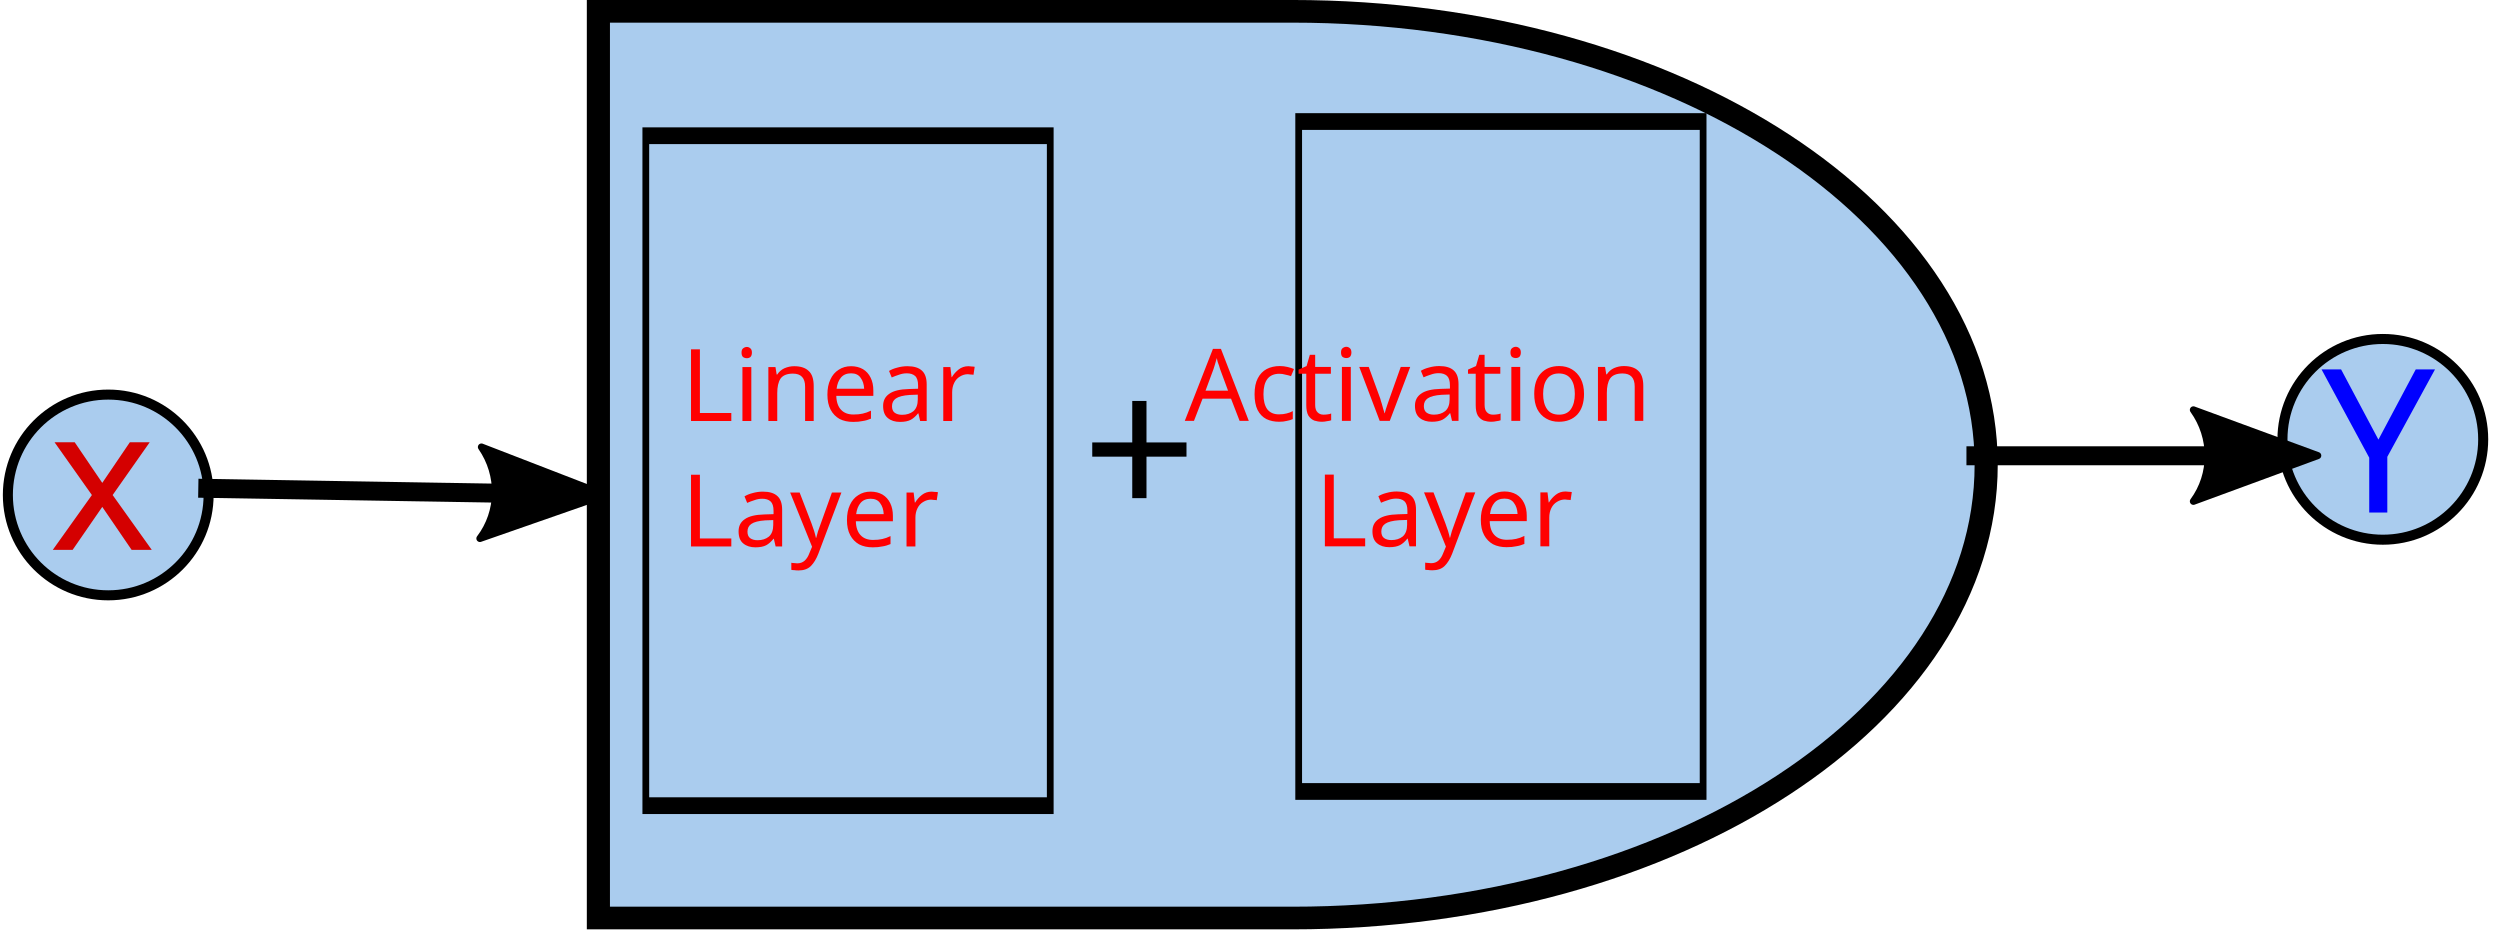
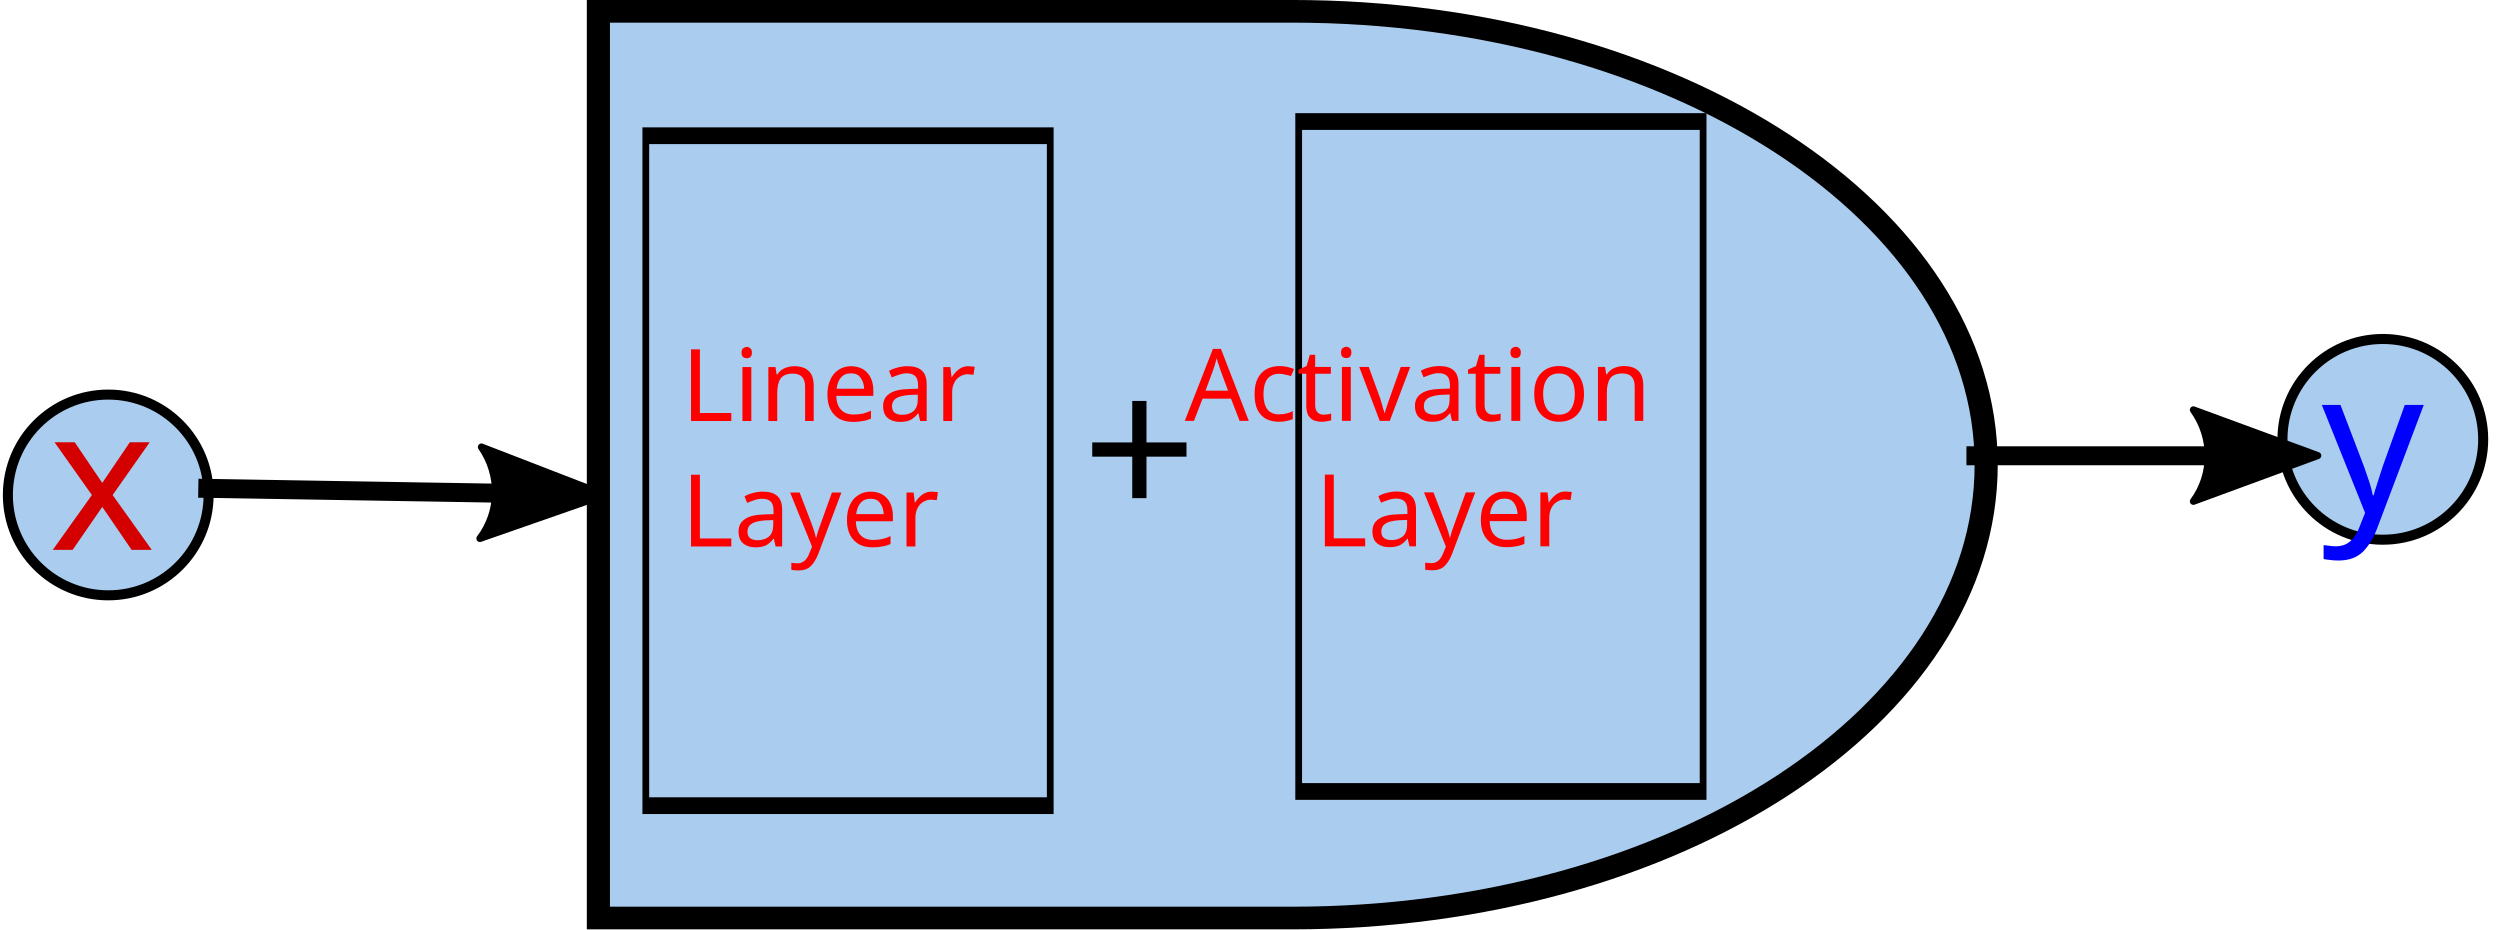
<svg xmlns="http://www.w3.org/2000/svg" xmlns:xlink="http://www.w3.org/1999/xlink" width="131.819mm" height="49.003mm" viewBox="0 0 131.819 49.003" version="1.1" id="svg8">
  <defs id="defs2">
    <marker style="overflow:visible" id="marker6314" refX="0" refY="0" orient="auto">
      <path transform="scale(-0.6)" d="M 8.719,4.034 -2.207,0.016 8.719,-4.002 c -1.745,2.372 -1.735,5.617 -6e-7,8.035 z" style="fill:#000000;fill-opacity:1;fill-rule:evenodd;stroke:#000000;stroke-width:0.625;stroke-linejoin:round;stroke-opacity:1" id="path6312" />
    </marker>
    <marker orient="auto" refY="0" refX="0" id="Arrow2Mend" style="overflow:visible">
      <path id="path5020" style="fill:#000000;fill-opacity:1;fill-rule:evenodd;stroke:#000000;stroke-width:0.625;stroke-linejoin:round;stroke-opacity:1" d="M 8.719,4.034 -2.207,0.016 8.719,-4.002 c -1.745,2.372 -1.735,5.617 -6e-7,8.035 z" transform="scale(-0.6)" />
    </marker>
    <symbol id="Connector">
      <circle cx="19.844" cy="19.844" r="5.292" style="stroke-width:0.529" id="circle960" />
    </symbol>
    <symbol id="Delay">
      <path d="m 3.969,9.26 h 15.875 a 15.875,10.583 0 0 1 0,21.167 h -15.875 z" style="stroke-width:0.529" id="path1075" />
    </symbol>
    <marker orient="auto" refY="0" refX="0" id="marker5285-0" style="overflow:visible">
      <path id="path5283-2" style="fill:#000000;fill-opacity:1;fill-rule:evenodd;stroke:#000000;stroke-width:0.625;stroke-linejoin:round;stroke-opacity:1" d="M 8.719,4.034 -2.207,0.016 8.719,-4.002 c -1.745,2.372 -1.735,5.617 -6e-7,8.035 z" transform="scale(-0.6)" />
    </marker>
    <symbol id="Process">
      <rect x="3.969" y="9.26" width="31.75" height="21.167" style="stroke-width:0.529" id="rect16269" />
    </symbol>
  </defs>
  <g id="layer1" transform="translate(-9.704975,1.230957)">
    <use id="use4908" style="fill:#aaccee;stroke:#000000" xlink:href="#Connector" x="0" y="0" width="100%" height="100%" transform="translate(-4.431921,5.022979)" />
    <use id="use4951" style="fill:#aaccee;stroke:#000000" xlink:href="#Connector" x="0" y="0" width="100%" height="100%" transform="translate(115.5017,2.090511)" />
    <use id="use4975" style="fill:#aaccee;stroke:#000000" xlink:href="#Delay" x="0" y="0" width="100%" height="100%" transform="matrix(2.304666,0,0,2.258643,32.10918,-21.54933)" />
    <text xml:space="preserve" style="font-style:normal;font-weight:normal;font-size:10.583px;line-height:1.25;font-family:sans-serif;letter-spacing:0px;word-spacing:0px;fill:#d40000;fill-opacity:1;stroke:none;stroke-width:0.265" x="12.301" y="27.761" id="text6372">
-       <tspan id="tspan6370" x="12.301" y="27.761" style="fill:#d40000;stroke-width:0.265">x<tspan style="font-size:5.292px;fill:#d40000" id="tspan6374" />
-       </tspan>
+       <tspan id="tspan6370" x="12.301" y="27.761" style="fill:#d40000;stroke-width:0.265">x</tspan>
      <tspan x="12.301" y="40.99" style="fill:#d40000;stroke-width:0.265" id="tspan6376" />
    </text>
    <path style="fill:none;stroke:#000000;stroke-width:1;stroke-linecap:butt;stroke-linejoin:miter;stroke-miterlimit:4;stroke-dasharray:none;stroke-opacity:1;marker-end:url(#Arrow2Mend)" d="m 20.161,24.512 20.119,0.335" id="path4991" />
    <path style="fill:none;stroke:#000000;stroke-width:1;stroke-linecap:butt;stroke-linejoin:miter;stroke-miterlimit:4;stroke-dasharray:none;stroke-opacity:1;marker-end:url(#marker6314)" d="m 113.391,22.801 h 17.198" id="path6304" />
    <text xml:space="preserve" style="font-style:normal;font-weight:normal;font-size:10.583px;line-height:1.25;font-family:sans-serif;letter-spacing:0px;word-spacing:0px;fill:#0000ff;fill-opacity:1;stroke:none;stroke-width:0.265" x="132.113" y="25.792" id="text6406">
-       <tspan id="tspan6404" x="132.113" y="25.792" style="fill:#0000ff;stroke-width:0.265">Y<tspan style="font-size:5.292px;fill:#0000ff" id="tspan6408" />
-       </tspan>
+       <tspan id="tspan6404" x="132.113" y="25.792" style="fill:#0000ff;stroke-width:0.265">y</tspan>
    </text>
    <text xml:space="preserve" style="font-style:normal;font-weight:normal;font-size:10.583px;line-height:1.25;font-family:sans-serif;letter-spacing:0px;word-spacing:0px;fill:#000000;fill-opacity:1;stroke:none;stroke-width:0.265" x="21.431" y="13.102" id="text6412">
      <tspan id="tspan6410" x="21.431" y="22.466" style="stroke-width:0.265" />
    </text>
    <use id="use20467" transform="matrix(0.6716489,0,0,1.668835,41.09113,-9.527574)" style="fill:#aaccee;stroke:#000000" xlink:href="#Process" x="0" y="0" width="100%" height="100%" />
    <use id="use20467-2" transform="matrix(0.6716489,0,0,1.668835,75.51545,-10.27593)" style="fill:#aaccee;stroke:#000000" xlink:href="#Process" x="0" y="0" width="100%" height="100%" />
    <text xml:space="preserve" style="font-style:normal;font-weight:normal;font-size:10.583px;line-height:1.25;font-family:sans-serif;letter-spacing:0px;word-spacing:0px;fill:#000000;fill-opacity:1;stroke:none;stroke-width:0.265" x="66.767" y="26.208" id="text21384">
      <tspan id="tspan21382" x="66.767" y="26.208" style="stroke-width:0.265">+</tspan>
    </text>
    <text xml:space="preserve" style="font-style:normal;font-weight:normal;font-size:5.292px;line-height:1.25;font-family:sans-serif;letter-spacing:0px;word-spacing:0px;fill:#ff0000;fill-opacity:1;stroke:none;stroke-width:0.265" x="45.626" y="20.969" id="text21388">
      <tspan id="tspan21386" x="45.626" y="20.969" style="font-size:5.292px;fill:#ff0000;stroke-width:0.265">Linear</tspan>
      <tspan x="45.626" y="27.584" style="font-size:5.292px;fill:#ff0000;stroke-width:0.265" id="tspan21390">Layer</tspan>
    </text>
    <text xml:space="preserve" style="font-style:normal;font-variant:normal;font-weight:normal;font-stretch:normal;font-size:5.292px;line-height:1.25;font-family:sans-serif;-inkscape-font-specification:'sans-serif, Normal';font-variant-ligatures:normal;font-variant-caps:normal;font-variant-numeric:normal;font-feature-settings:normal;text-align:center;letter-spacing:0px;word-spacing:0px;writing-mode:lr-tb;text-anchor:middle;fill:#ff0000;fill-opacity:1;stroke:none;stroke-width:0.265" x="89.291" y="20.96" id="text21388-3">
      <tspan id="tspan21386-9" x="89.291" y="20.96" style="font-style:normal;font-variant:normal;font-weight:normal;font-stretch:normal;font-size:5.292px;font-family:sans-serif;-inkscape-font-specification:'sans-serif, Normal';font-variant-ligatures:normal;font-variant-caps:normal;font-variant-numeric:normal;font-feature-settings:normal;text-align:center;writing-mode:lr-tb;text-anchor:middle;fill:#ff0000;stroke-width:0.265">Activation</tspan>
      <tspan x="89.291" y="27.575" style="font-style:normal;font-variant:normal;font-weight:normal;font-stretch:normal;font-size:5.292px;font-family:sans-serif;-inkscape-font-specification:'sans-serif, Normal';font-variant-ligatures:normal;font-variant-caps:normal;font-variant-numeric:normal;font-feature-settings:normal;text-align:center;writing-mode:lr-tb;text-anchor:middle;fill:#ff0000;stroke-width:0.265" id="tspan21390-9">Layer</tspan>
    </text>
  </g>
</svg>
